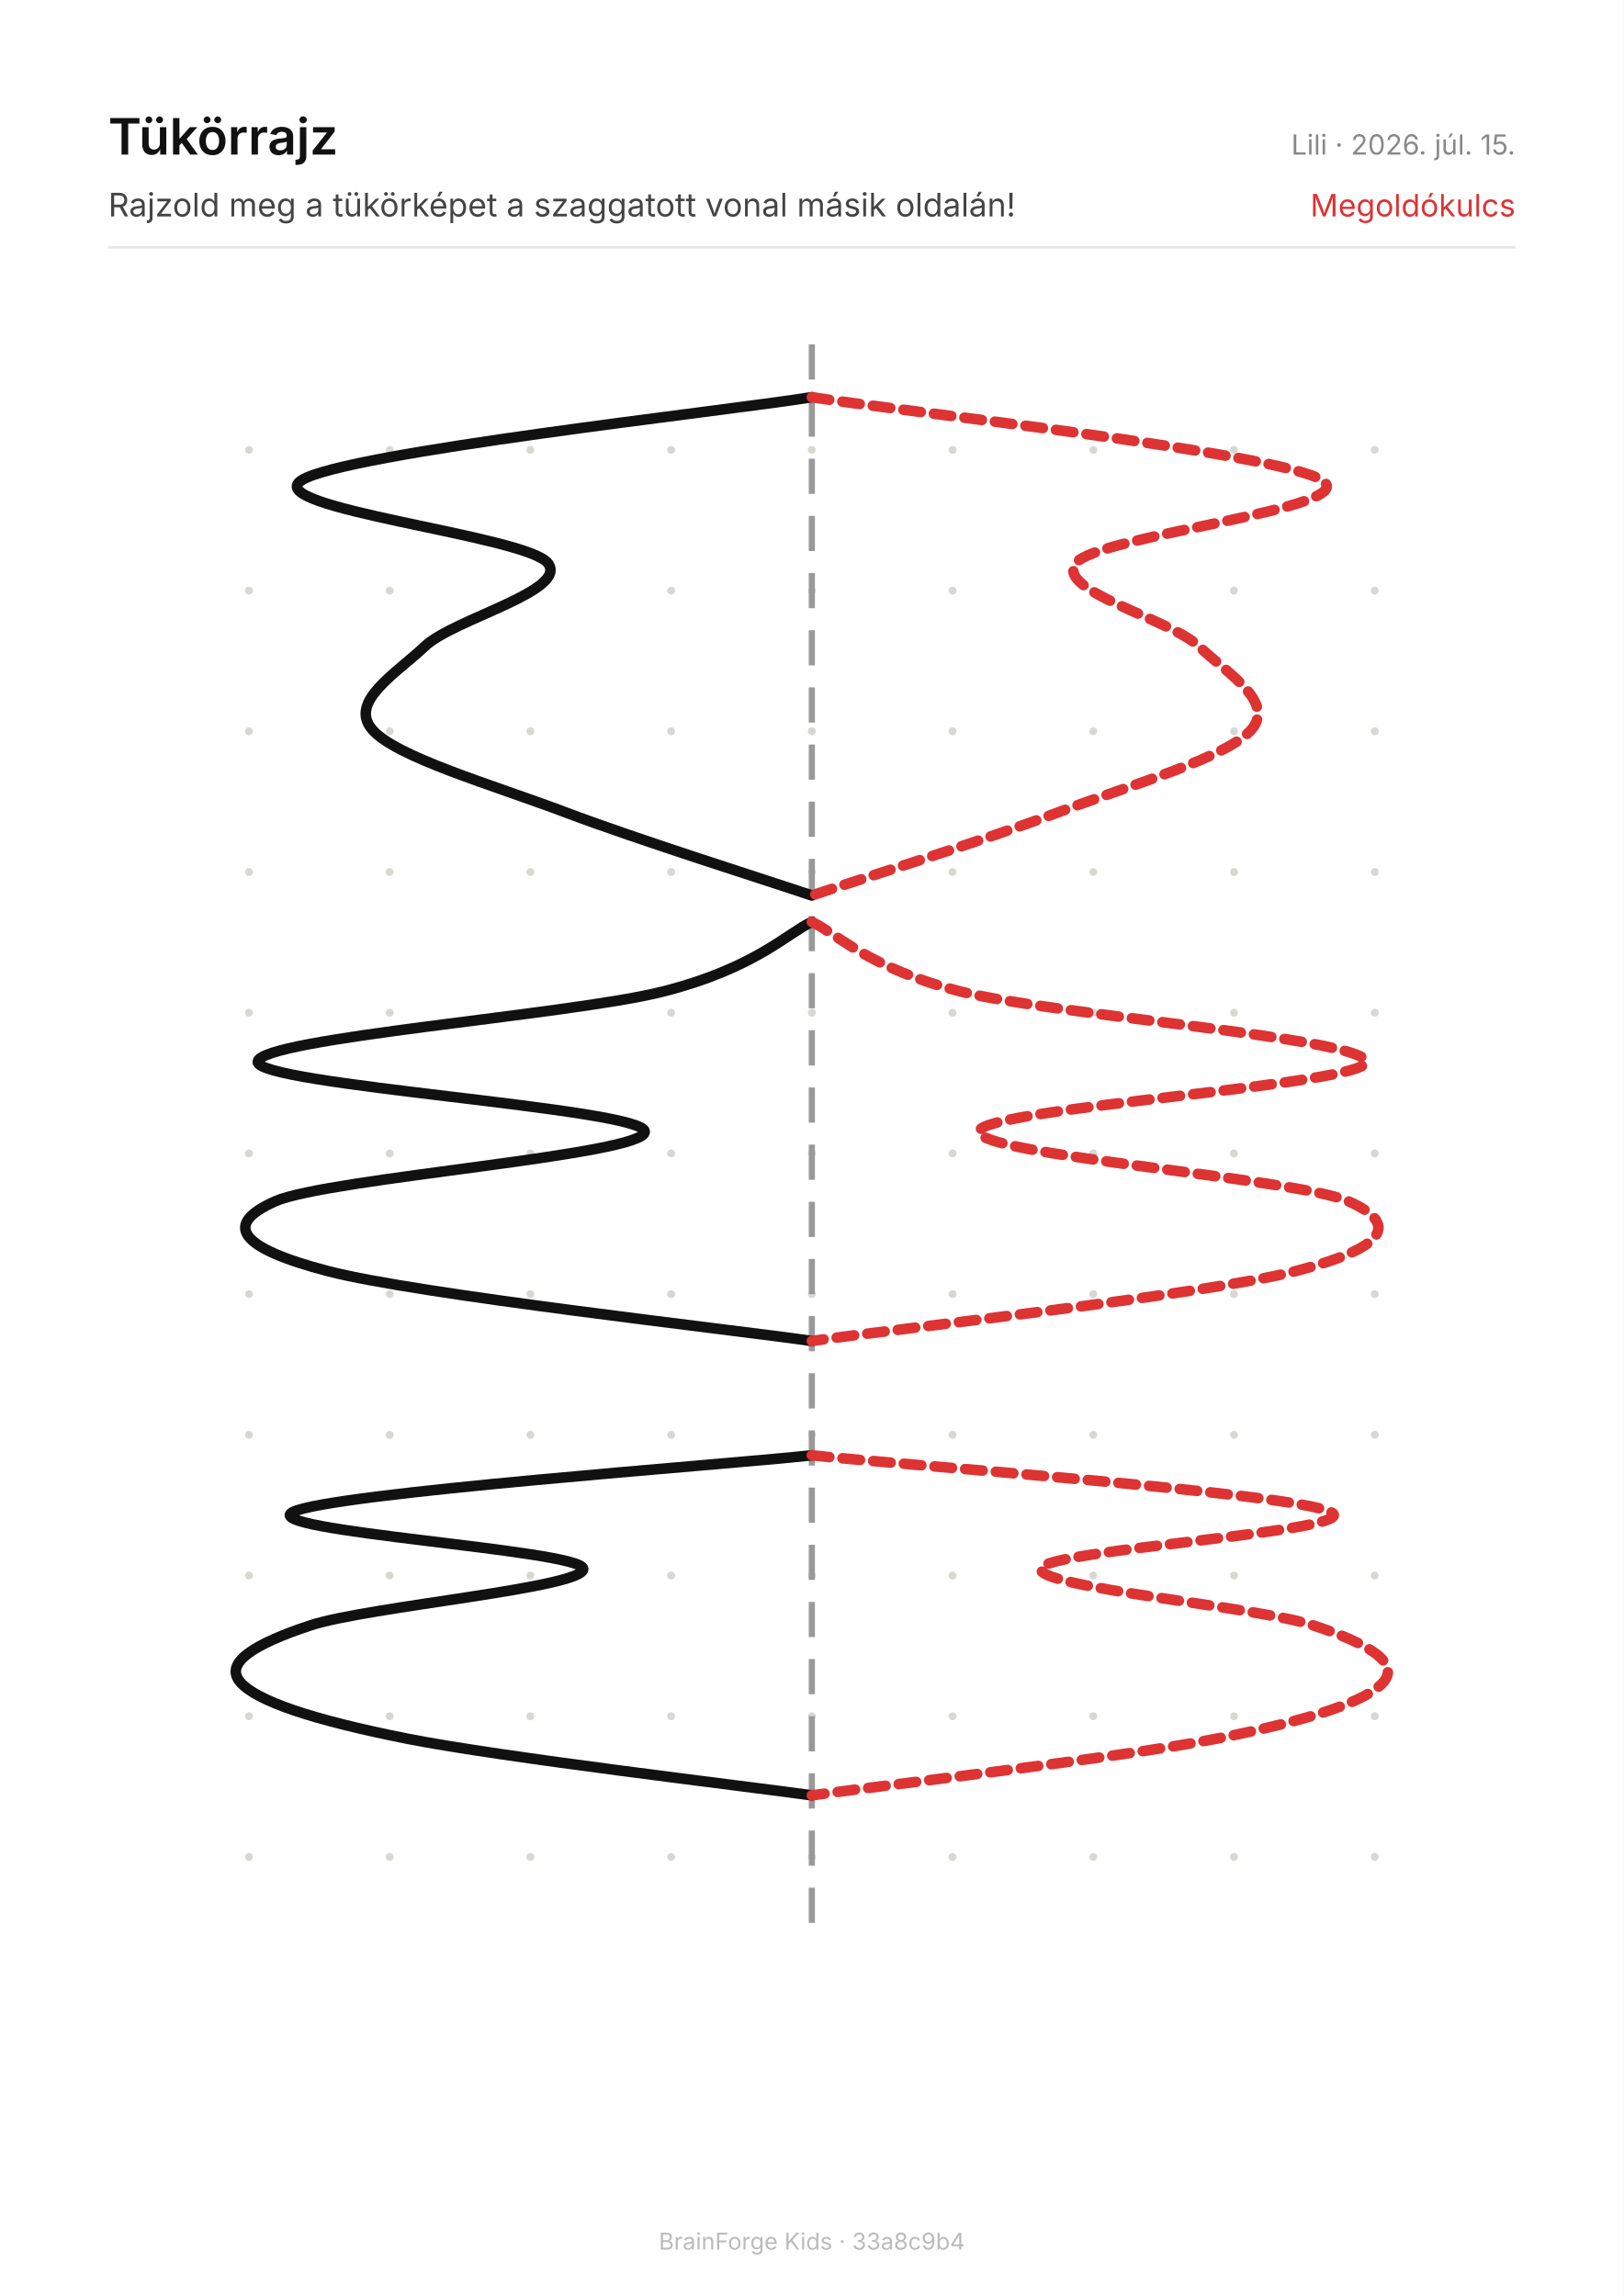
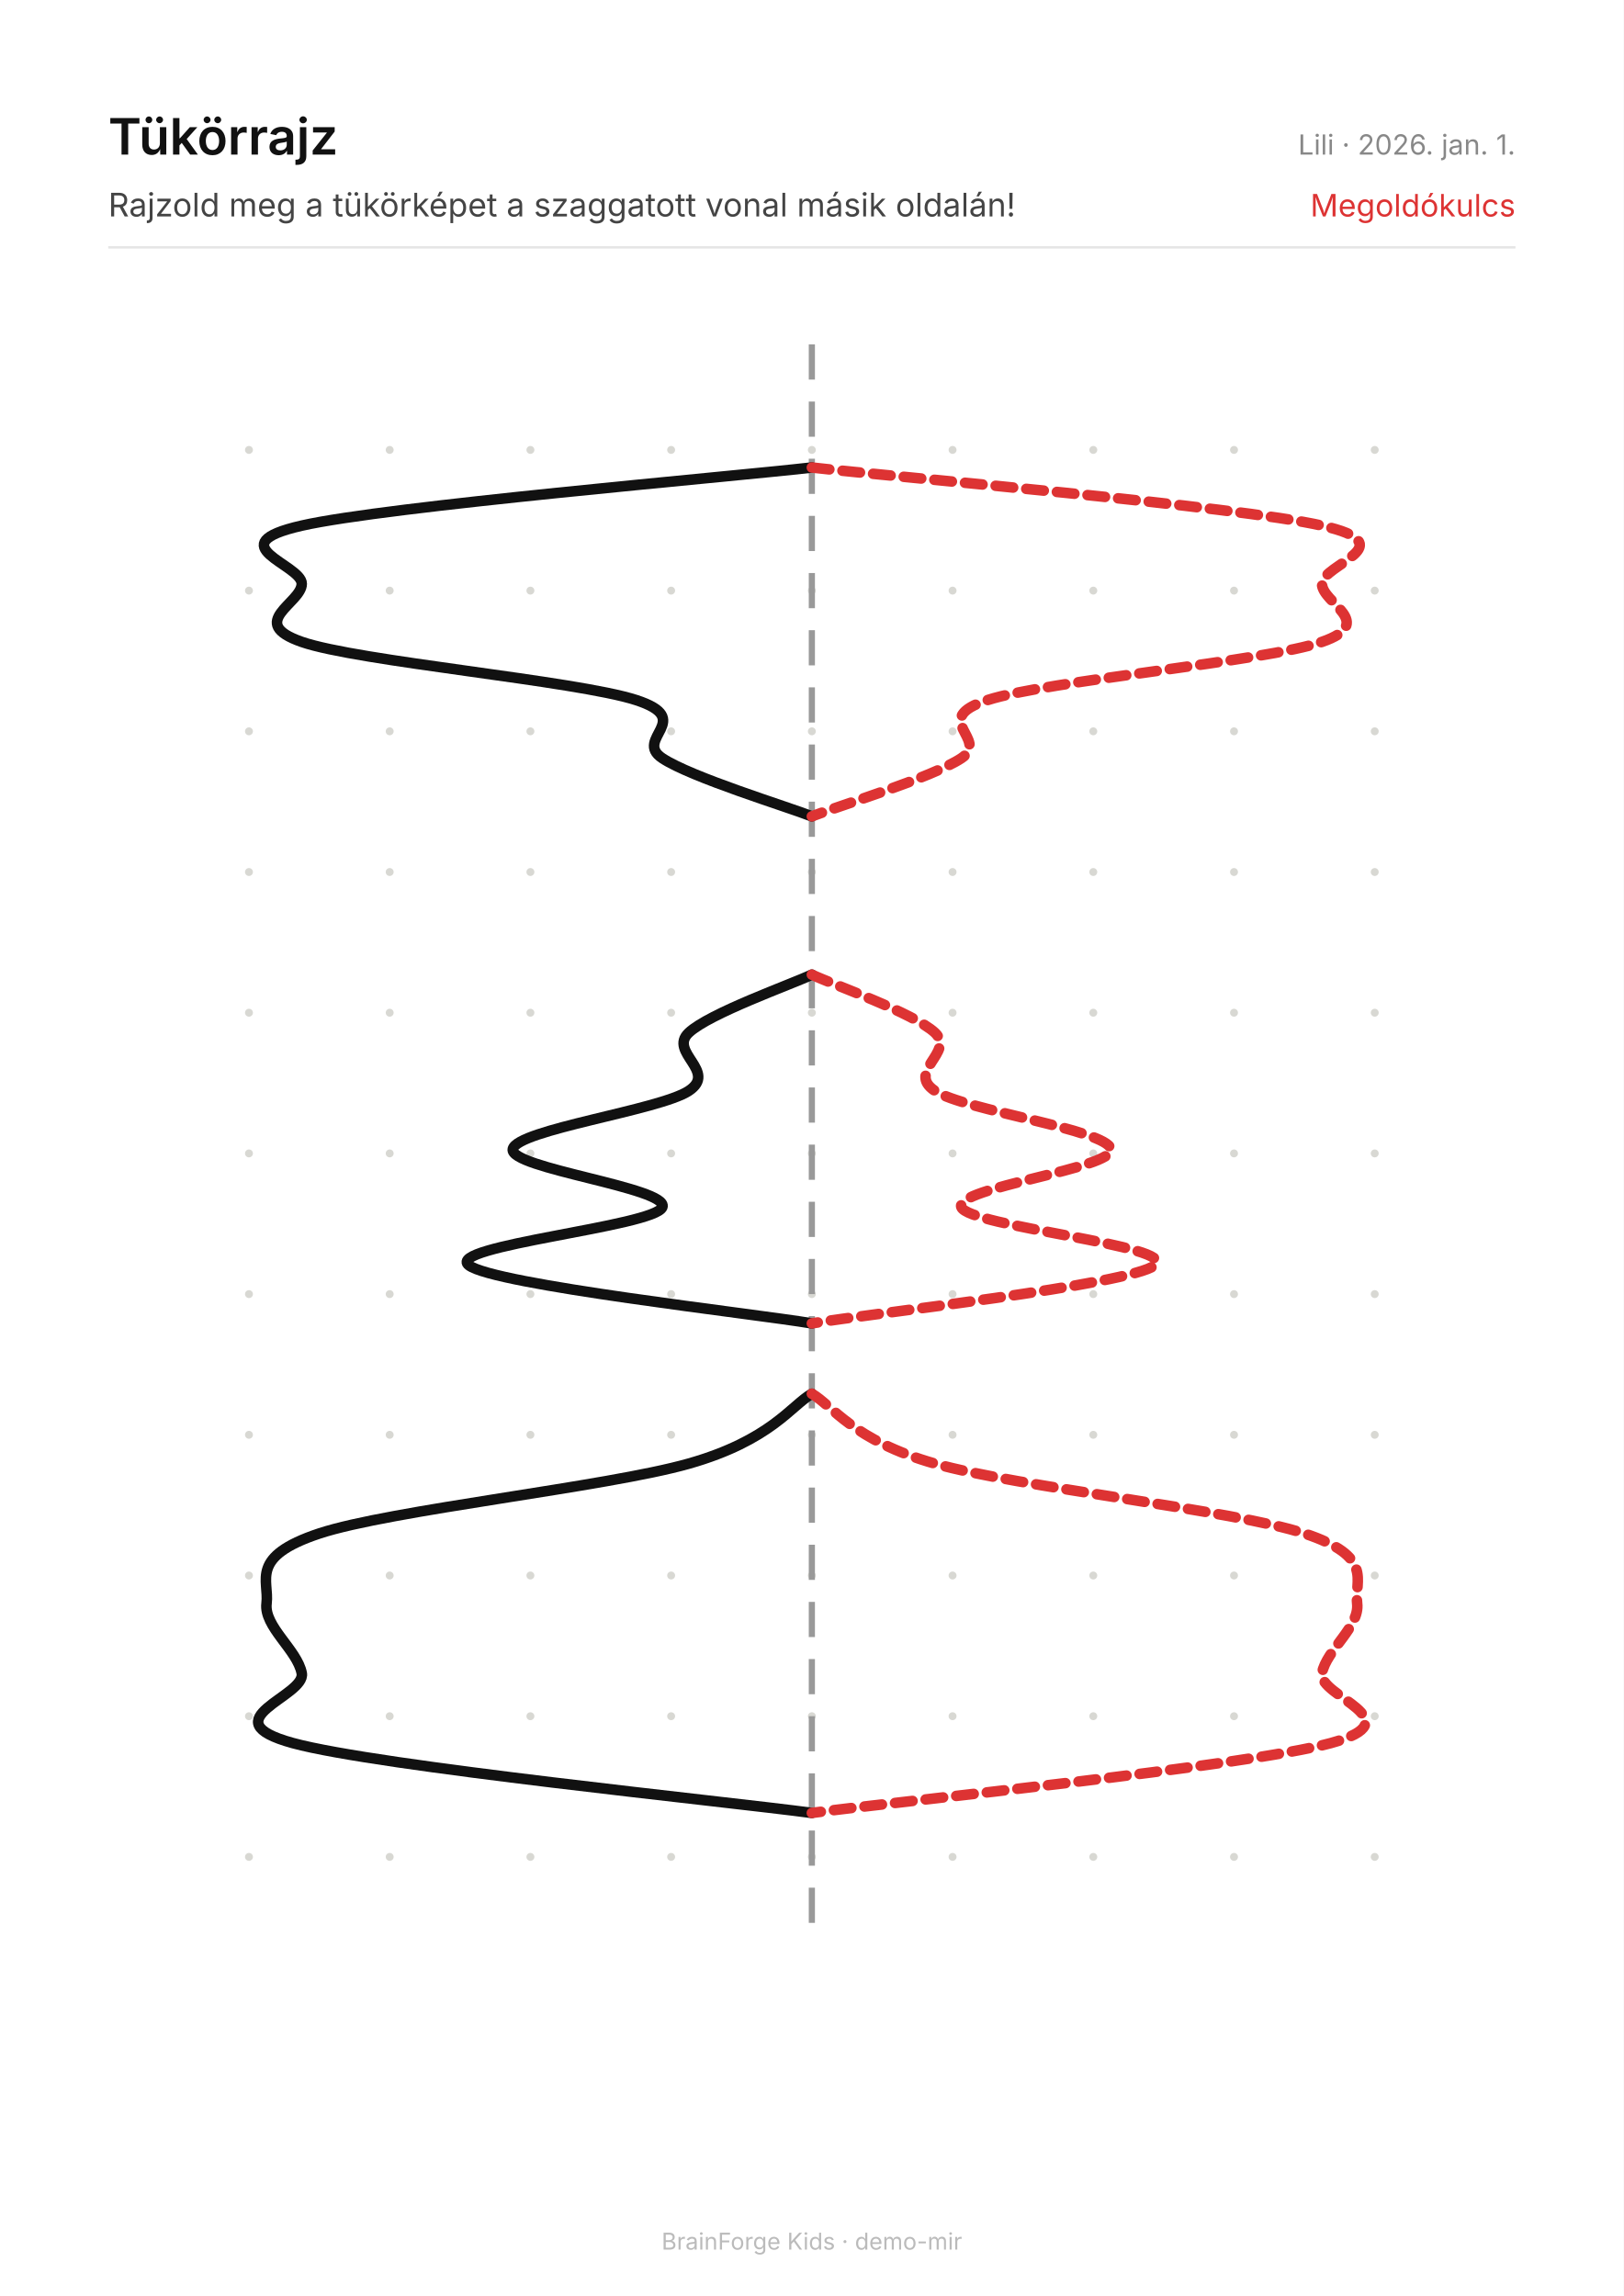
<svg xmlns="http://www.w3.org/2000/svg" width="210mm" height="297mm" viewBox="0 0 210 297" font-family="system-ui, -apple-system, sans-serif">
  <rect width="210" height="297" fill="#fff" />
  <text x="14" y="20" font-size="6.5" font-weight="600" fill="#111">Tükörrajz</text>
-   <text x="196" y="20" font-size="3.6" fill="#888" text-anchor="end">Lili  ·  2026. júl. 15.</text>
+   <text x="196" y="20" font-size="3.6" fill="#888" text-anchor="end">Lili  ·  2026. jan. 1.</text>
  <text x="14" y="28" font-size="4.2" fill="#444">Rajzold meg a tükörképet a szaggatott vonal másik oldalán!</text>
  <line x1="14" y1="32" x2="196" y2="32" stroke="#e5e5e5" stroke-width="0.3" />
  <text x="196" y="28" font-size="4" fill="#d33" text-anchor="end">Megoldókulcs</text>
  <g transform="translate(14.00 40.00) scale(1.1375)">
    <g>
      <circle cx="16" cy="16" r="0.45" fill="#d8d8d3" />
      <circle cx="16" cy="32" r="0.45" fill="#d8d8d3" />
      <circle cx="16" cy="48" r="0.45" fill="#d8d8d3" />
      <circle cx="16" cy="64" r="0.45" fill="#d8d8d3" />
      <circle cx="16" cy="80" r="0.45" fill="#d8d8d3" />
      <circle cx="16" cy="96" r="0.45" fill="#d8d8d3" />
      <circle cx="16" cy="112" r="0.45" fill="#d8d8d3" />
      <circle cx="16" cy="128" r="0.45" fill="#d8d8d3" />
      <circle cx="16" cy="144" r="0.45" fill="#d8d8d3" />
      <circle cx="16" cy="160" r="0.45" fill="#d8d8d3" />
      <circle cx="16" cy="176" r="0.45" fill="#d8d8d3" />
      <circle cx="32" cy="16" r="0.45" fill="#d8d8d3" />
      <circle cx="32" cy="32" r="0.45" fill="#d8d8d3" />
      <circle cx="32" cy="48" r="0.45" fill="#d8d8d3" />
      <circle cx="32" cy="64" r="0.45" fill="#d8d8d3" />
      <circle cx="32" cy="80" r="0.45" fill="#d8d8d3" />
      <circle cx="32" cy="96" r="0.45" fill="#d8d8d3" />
      <circle cx="32" cy="112" r="0.45" fill="#d8d8d3" />
      <circle cx="32" cy="128" r="0.45" fill="#d8d8d3" />
      <circle cx="32" cy="144" r="0.45" fill="#d8d8d3" />
      <circle cx="32" cy="160" r="0.45" fill="#d8d8d3" />
      <circle cx="32" cy="176" r="0.45" fill="#d8d8d3" />
      <circle cx="48" cy="16" r="0.45" fill="#d8d8d3" />
      <circle cx="48" cy="32" r="0.45" fill="#d8d8d3" />
      <circle cx="48" cy="48" r="0.45" fill="#d8d8d3" />
      <circle cx="48" cy="64" r="0.45" fill="#d8d8d3" />
      <circle cx="48" cy="80" r="0.45" fill="#d8d8d3" />
      <circle cx="48" cy="96" r="0.45" fill="#d8d8d3" />
      <circle cx="48" cy="112" r="0.45" fill="#d8d8d3" />
      <circle cx="48" cy="128" r="0.45" fill="#d8d8d3" />
      <circle cx="48" cy="144" r="0.45" fill="#d8d8d3" />
      <circle cx="48" cy="160" r="0.45" fill="#d8d8d3" />
      <circle cx="48" cy="176" r="0.45" fill="#d8d8d3" />
      <circle cx="64" cy="16" r="0.45" fill="#d8d8d3" />
      <circle cx="64" cy="32" r="0.45" fill="#d8d8d3" />
      <circle cx="64" cy="48" r="0.45" fill="#d8d8d3" />
      <circle cx="64" cy="64" r="0.45" fill="#d8d8d3" />
      <circle cx="64" cy="80" r="0.45" fill="#d8d8d3" />
      <circle cx="64" cy="96" r="0.45" fill="#d8d8d3" />
      <circle cx="64" cy="112" r="0.45" fill="#d8d8d3" />
      <circle cx="64" cy="128" r="0.45" fill="#d8d8d3" />
      <circle cx="64" cy="144" r="0.45" fill="#d8d8d3" />
      <circle cx="64" cy="160" r="0.45" fill="#d8d8d3" />
      <circle cx="64" cy="176" r="0.45" fill="#d8d8d3" />
      <circle cx="80" cy="16" r="0.45" fill="#d8d8d3" />
      <circle cx="80" cy="32" r="0.45" fill="#d8d8d3" />
      <circle cx="80" cy="48" r="0.45" fill="#d8d8d3" />
      <circle cx="80" cy="64" r="0.45" fill="#d8d8d3" />
      <circle cx="80" cy="80" r="0.45" fill="#d8d8d3" />
      <circle cx="80" cy="96" r="0.45" fill="#d8d8d3" />
      <circle cx="80" cy="112" r="0.45" fill="#d8d8d3" />
      <circle cx="80" cy="128" r="0.45" fill="#d8d8d3" />
      <circle cx="80" cy="144" r="0.45" fill="#d8d8d3" />
      <circle cx="80" cy="160" r="0.45" fill="#d8d8d3" />
      <circle cx="80" cy="176" r="0.45" fill="#d8d8d3" />
      <circle cx="96" cy="16" r="0.45" fill="#d8d8d3" />
      <circle cx="96" cy="32" r="0.45" fill="#d8d8d3" />
      <circle cx="96" cy="48" r="0.45" fill="#d8d8d3" />
      <circle cx="96" cy="64" r="0.45" fill="#d8d8d3" />
      <circle cx="96" cy="80" r="0.45" fill="#d8d8d3" />
      <circle cx="96" cy="96" r="0.45" fill="#d8d8d3" />
      <circle cx="96" cy="112" r="0.45" fill="#d8d8d3" />
      <circle cx="96" cy="128" r="0.45" fill="#d8d8d3" />
      <circle cx="96" cy="144" r="0.45" fill="#d8d8d3" />
      <circle cx="96" cy="160" r="0.45" fill="#d8d8d3" />
      <circle cx="96" cy="176" r="0.45" fill="#d8d8d3" />
      <circle cx="112" cy="16" r="0.45" fill="#d8d8d3" />
      <circle cx="112" cy="32" r="0.45" fill="#d8d8d3" />
      <circle cx="112" cy="48" r="0.45" fill="#d8d8d3" />
      <circle cx="112" cy="64" r="0.45" fill="#d8d8d3" />
      <circle cx="112" cy="80" r="0.45" fill="#d8d8d3" />
      <circle cx="112" cy="96" r="0.45" fill="#d8d8d3" />
      <circle cx="112" cy="112" r="0.45" fill="#d8d8d3" />
      <circle cx="112" cy="128" r="0.45" fill="#d8d8d3" />
      <circle cx="112" cy="144" r="0.45" fill="#d8d8d3" />
      <circle cx="112" cy="160" r="0.45" fill="#d8d8d3" />
      <circle cx="112" cy="176" r="0.45" fill="#d8d8d3" />
      <circle cx="128" cy="16" r="0.45" fill="#d8d8d3" />
      <circle cx="128" cy="32" r="0.45" fill="#d8d8d3" />
      <circle cx="128" cy="48" r="0.45" fill="#d8d8d3" />
      <circle cx="128" cy="64" r="0.45" fill="#d8d8d3" />
      <circle cx="128" cy="80" r="0.45" fill="#d8d8d3" />
      <circle cx="128" cy="96" r="0.45" fill="#d8d8d3" />
      <circle cx="128" cy="112" r="0.45" fill="#d8d8d3" />
      <circle cx="128" cy="128" r="0.45" fill="#d8d8d3" />
      <circle cx="128" cy="144" r="0.45" fill="#d8d8d3" />
      <circle cx="128" cy="160" r="0.45" fill="#d8d8d3" />
      <circle cx="128" cy="176" r="0.45" fill="#d8d8d3" />
      <circle cx="144" cy="16" r="0.45" fill="#d8d8d3" />
      <circle cx="144" cy="32" r="0.45" fill="#d8d8d3" />
      <circle cx="144" cy="48" r="0.45" fill="#d8d8d3" />
      <circle cx="144" cy="64" r="0.45" fill="#d8d8d3" />
      <circle cx="144" cy="80" r="0.45" fill="#d8d8d3" />
      <circle cx="144" cy="96" r="0.45" fill="#d8d8d3" />
      <circle cx="144" cy="112" r="0.45" fill="#d8d8d3" />
      <circle cx="144" cy="128" r="0.45" fill="#d8d8d3" />
      <circle cx="144" cy="144" r="0.45" fill="#d8d8d3" />
      <circle cx="144" cy="160" r="0.45" fill="#d8d8d3" />
      <circle cx="144" cy="176" r="0.45" fill="#d8d8d3" />
      <line x1="80" y1="4" x2="80" y2="186" stroke="#999" stroke-width="0.70" stroke-dasharray="4 2.5" />
-       <path d="M 80 10 C 70.33 11.57, 27 16.30, 22 19.44 C 17 22.59, 47.67 25.74, 50 28.89 C 52.33 32.04, 39.33 35.19, 36 38.33 C 32.67 41.48, 27.33 44.63, 30 47.78 C 32.67 50.93, 43.67 54.07, 52 57.22 C 60.33 60.37, 75.33 65.09, 80 66.67" fill="none" stroke="#111" stroke-width="1.20" stroke-linecap="round" />
-       <path d="M 80 69.67 C 77.17 70.99, 73.50 74.96, 63 77.61 C 52.50 80.26, 17.33 82.91, 17 85.56 C 16.67 88.20, 60.67 90.85, 61 93.50 C 61.33 96.15, 25 98.80, 19 101.44 C 13 104.09, 14.83 106.74, 25 109.39 C 35.17 112.04, 70.83 116.01, 80 117.33" fill="none" stroke="#111" stroke-width="1.20" stroke-linecap="round" />
-       <path d="M 80 130.33 C 70.17 131.41, 25.33 134.63, 21 136.78 C 16.67 138.93, 53.67 141.07, 54 143.22 C 54.33 145.37, 29.50 147.52, 23 149.67 C 16.50 151.81, 13.17 153.96, 15 156.11 C 16.83 158.26, 23.17 160.41, 34 162.56 C 44.83 164.70, 72.33 167.93, 80 169" fill="none" stroke="#111" stroke-width="1.20" stroke-linecap="round" />
-       <path d="M 80 10 C 89.67 11.57, 133 16.30, 138 19.44 C 143 22.59, 112.33 25.74, 110 28.89 C 107.67 32.04, 120.67 35.19, 124 38.33 C 127.33 41.48, 132.67 44.63, 130 47.78 C 127.33 50.93, 116.33 54.07, 108 57.22 C 99.67 60.37, 84.67 65.09, 80 66.67" fill="none" stroke="#d33" stroke-width="1.20" stroke-linecap="round" stroke-dasharray="2 1.5" />
-       <path d="M 80 69.67 C 82.83 70.99, 86.50 74.96, 97 77.61 C 107.50 80.26, 142.67 82.91, 143 85.56 C 143.33 88.20, 99.33 90.85, 99 93.50 C 98.67 96.15, 135 98.80, 141 101.44 C 147 104.09, 145.17 106.74, 135 109.39 C 124.83 112.04, 89.17 116.01, 80 117.33" fill="none" stroke="#d33" stroke-width="1.20" stroke-linecap="round" stroke-dasharray="2 1.5" />
-       <path d="M 80 130.33 C 89.83 131.41, 134.67 134.63, 139 136.78 C 143.33 138.93, 106.33 141.07, 106 143.22 C 105.67 145.37, 130.50 147.52, 137 149.67 C 143.50 151.81, 146.83 153.96, 145 156.11 C 143.17 158.26, 136.83 160.41, 126 162.56 C 115.17 164.70, 87.67 167.93, 80 169" fill="none" stroke="#d33" stroke-width="1.20" stroke-linecap="round" stroke-dasharray="2 1.5" />
+       <path d="M 80 18 C 70.33 19.10, 31.67 22.41, 22 24.61 C 12.33 26.81, 22 29.02, 22 31.22 C 22 33.43, 15.67 35.63, 22 37.83 C 28.33 40.04, 53.17 42.24, 60 44.44 C 66.83 46.65, 59.67 48.85, 63 51.06 C 66.33 53.26, 77.17 56.56, 80 57.67" fill="none" stroke="#111" stroke-width="1.20" stroke-linecap="round" />
+       <path d="M 80 75.67 C 77.67 76.77, 68.33 80.07, 66 82.28 C 63.67 84.48, 69.33 86.69, 66 88.89 C 62.67 91.09, 46.50 93.30, 46 95.50 C 45.50 97.70, 63.83 99.91, 63 102.11 C 62.17 104.31, 38.17 106.52, 41 108.72 C 43.83 110.93, 73.50 114.23, 80 115.33" fill="none" stroke="#111" stroke-width="1.20" stroke-linecap="round" />
+       <path d="M 80 123.33 C 77.67 124.66, 75.33 128.63, 66 131.28 C 56.67 133.93, 32 136.57, 24 139.22 C 16 141.87, 18.33 144.52, 18 147.17 C 17.67 149.81, 21.50 152.46, 22 155.11 C 22.50 157.76, 11.33 160.41, 21 163.06 C 30.67 165.70, 70.17 169.68, 80 171" fill="none" stroke="#111" stroke-width="1.20" stroke-linecap="round" />
+       <path d="M 80 18 C 89.67 19.10, 128.33 22.41, 138 24.61 C 147.67 26.81, 138 29.02, 138 31.22 C 138 33.43, 144.33 35.63, 138 37.83 C 131.67 40.04, 106.83 42.24, 100 44.44 C 93.17 46.65, 100.33 48.85, 97 51.06 C 93.67 53.26, 82.83 56.56, 80 57.67" fill="none" stroke="#d33" stroke-width="1.20" stroke-linecap="round" stroke-dasharray="2 1.5" />
+       <path d="M 80 75.67 C 82.33 76.77, 91.67 80.07, 94 82.28 C 96.33 84.48, 90.67 86.69, 94 88.89 C 97.33 91.09, 113.50 93.30, 114 95.50 C 114.50 97.70, 96.17 99.91, 97 102.11 C 97.83 104.31, 121.83 106.52, 119 108.72 C 116.17 110.93, 86.50 114.23, 80 115.33" fill="none" stroke="#d33" stroke-width="1.20" stroke-linecap="round" stroke-dasharray="2 1.5" />
+       <path d="M 80 123.33 C 82.33 124.66, 84.67 128.63, 94 131.28 C 103.33 133.93, 128 136.57, 136 139.22 C 144 141.87, 141.67 144.52, 142 147.17 C 142.33 149.81, 138.50 152.46, 138 155.11 C 137.50 157.76, 148.67 160.41, 139 163.06 C 129.33 165.70, 89.83 169.68, 80 171" fill="none" stroke="#d33" stroke-width="1.20" stroke-linecap="round" stroke-dasharray="2 1.5" />
    </g>
  </g>
-   <text x="105" y="291" font-size="3" fill="#bbb" text-anchor="middle">BrainForge Kids · 33a8c9b4</text>
+   <text x="105" y="291" font-size="3" fill="#bbb" text-anchor="middle">BrainForge Kids · demo-mir</text>
</svg>
